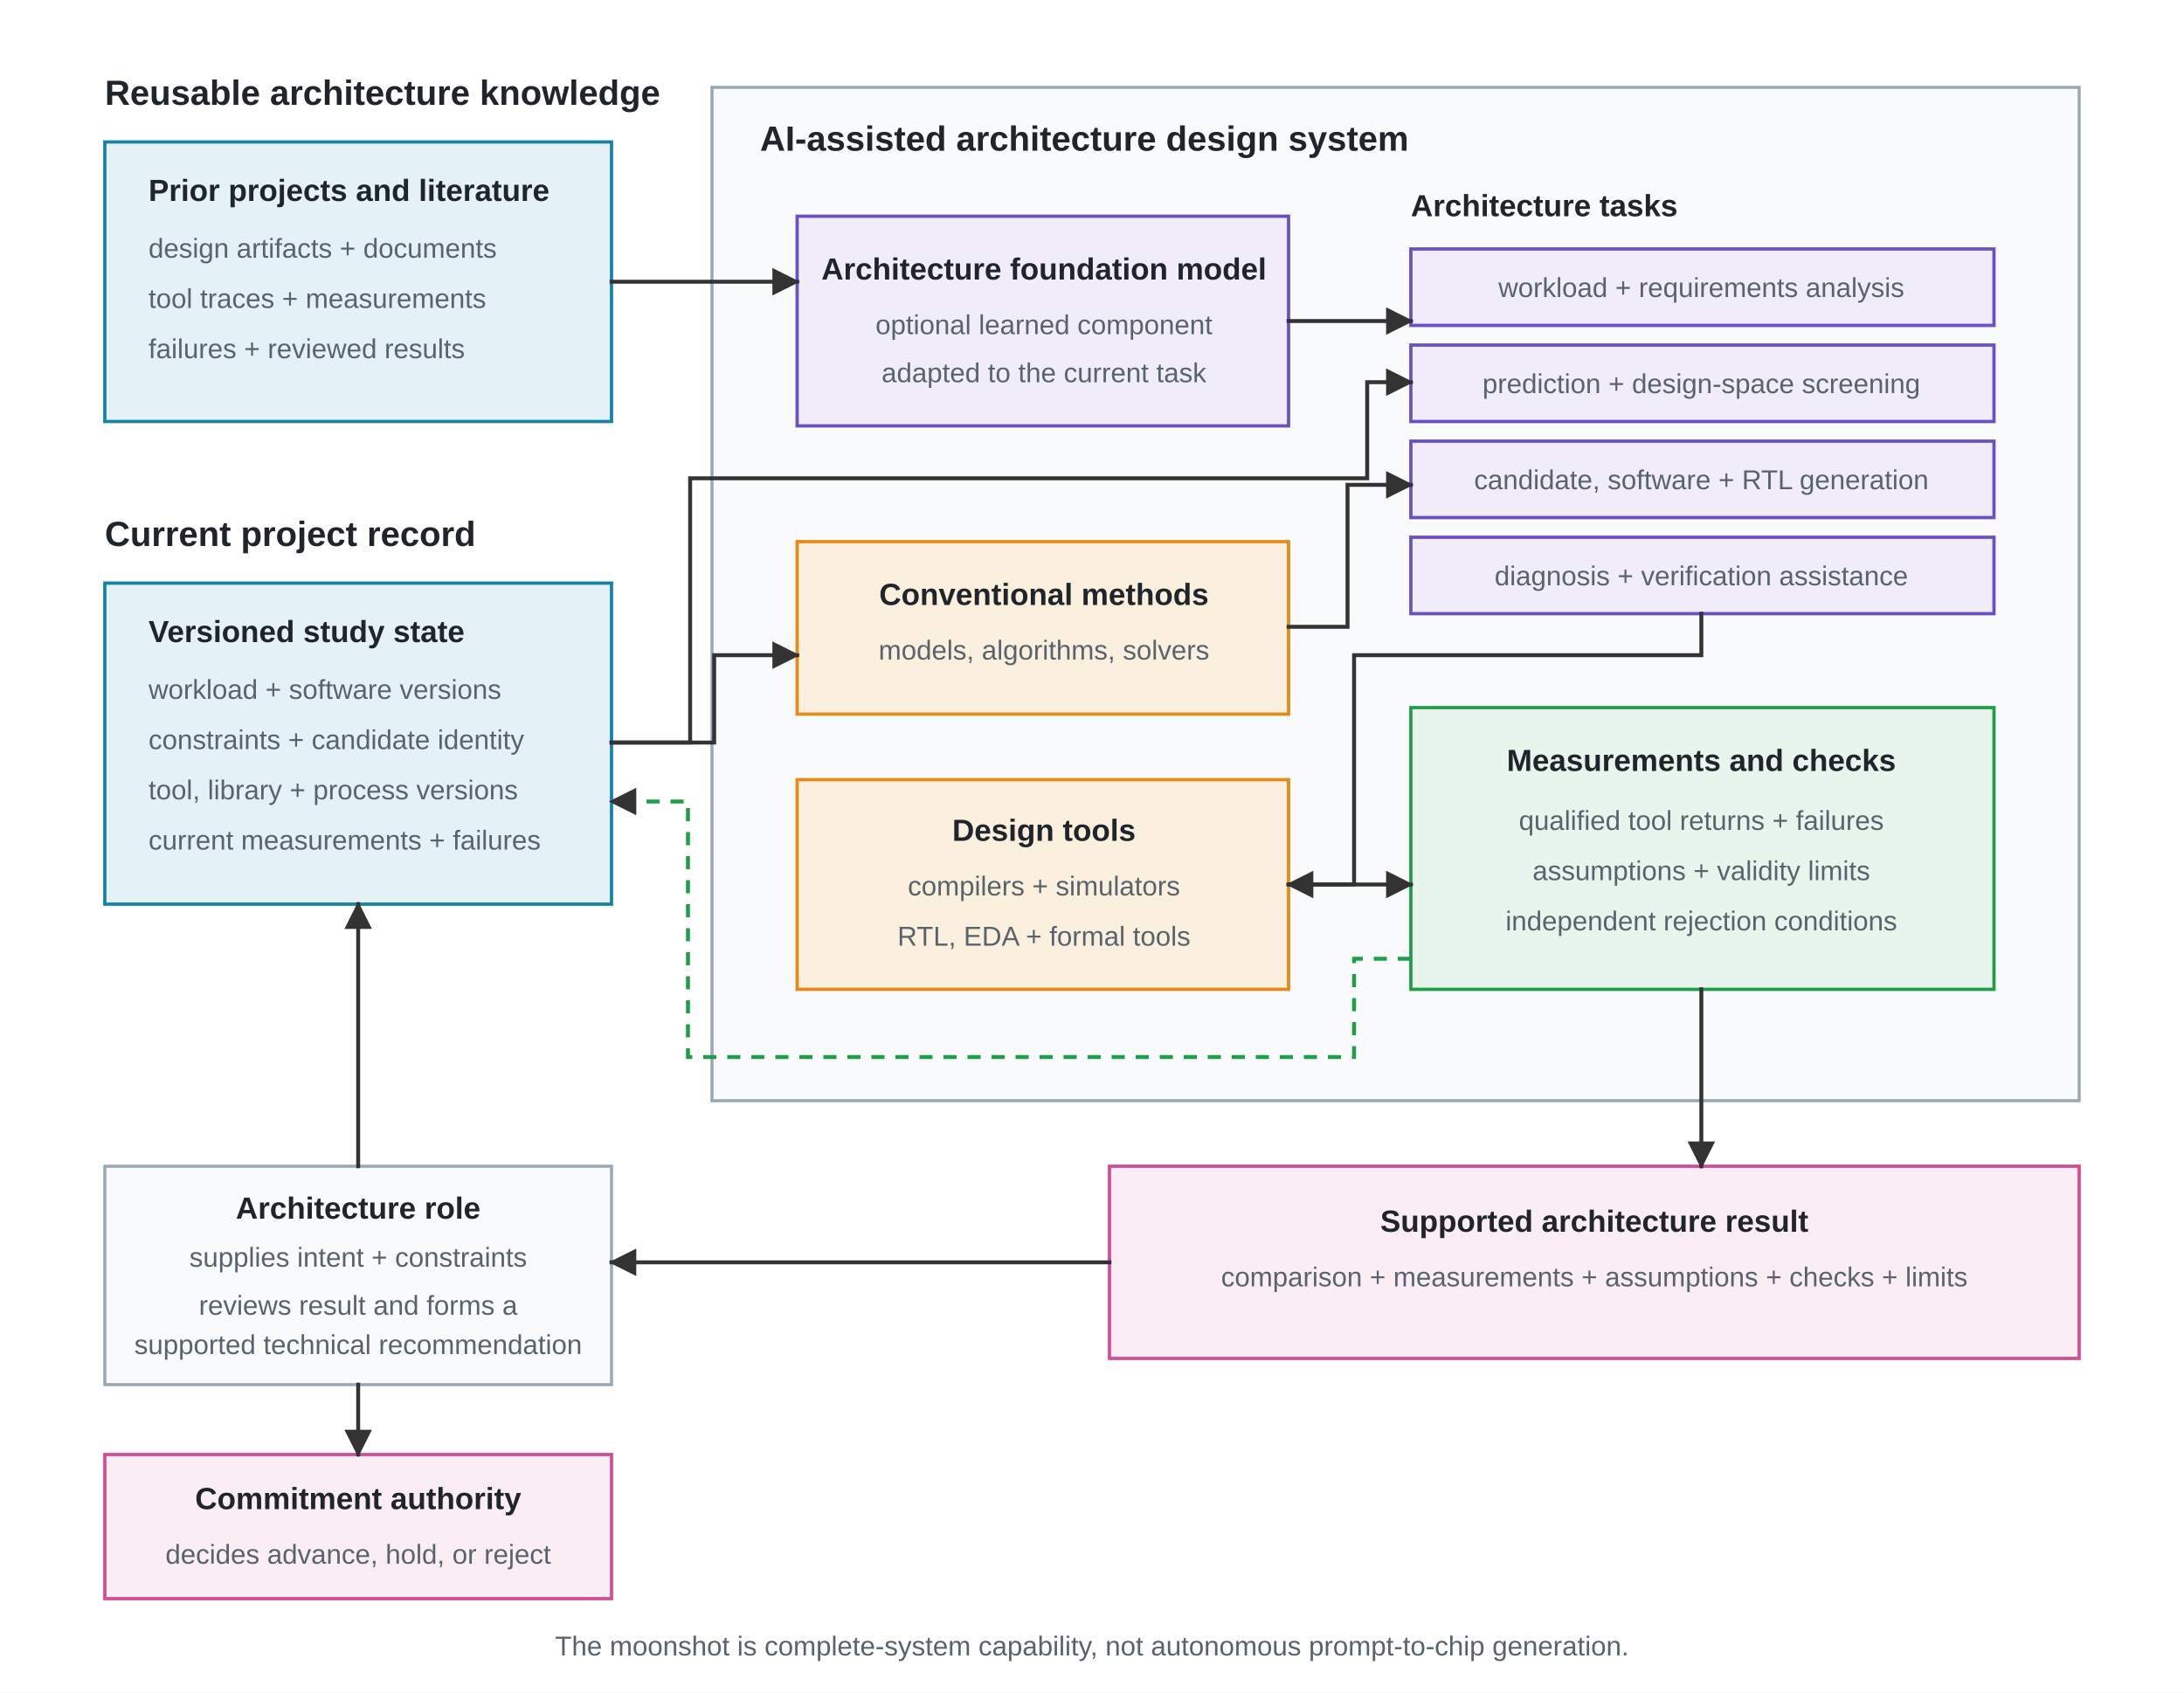
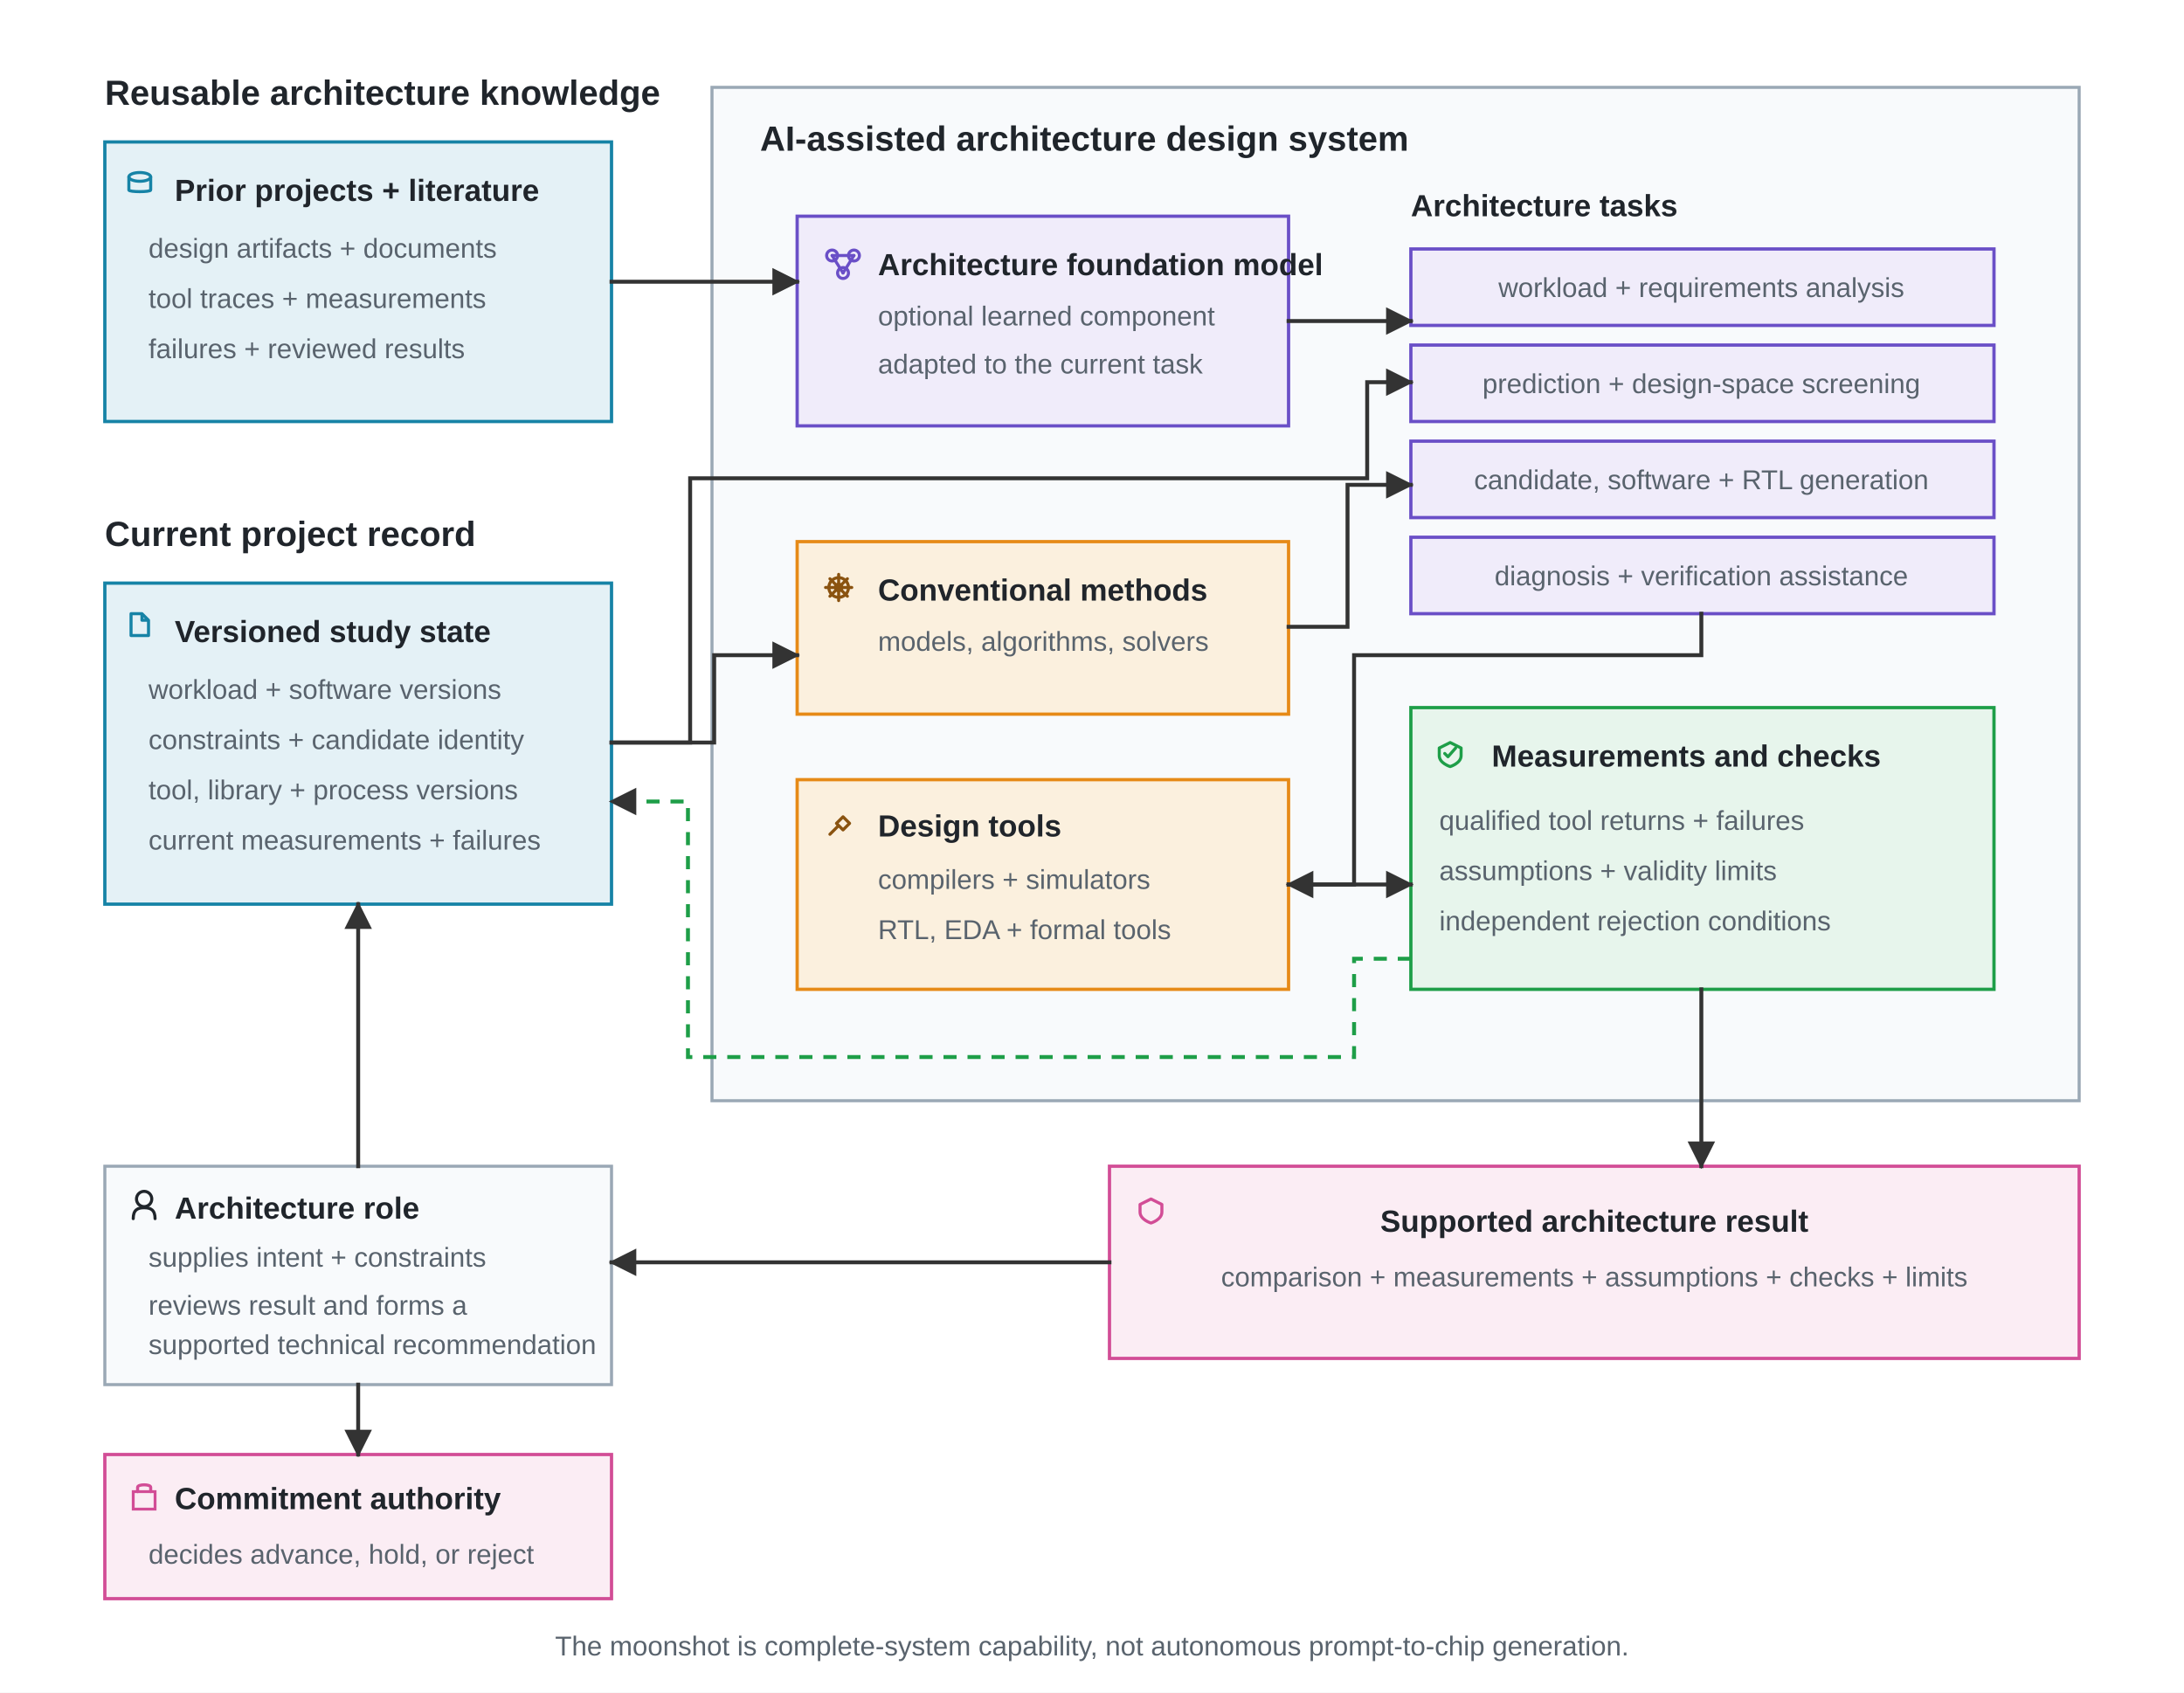
<svg xmlns="http://www.w3.org/2000/svg" viewBox="0 0 1000 775" role="img">
  <defs>
    <marker id="arrow" viewBox="0 0 10 10" refX="9" refY="5" markerWidth="7" markerHeight="7" orient="auto">
      <path d="M 0 0 L 10 5 L 0 10 z" fill="#333333" />
    </marker>
    <style>
      .font { font-family: Arial, Helvetica, sans-serif; fill: #20252B; }
      .head { font-size: 16px; font-weight: 700; }
      .label { font-size: 14px; font-weight: 700; }
      .small { font-size: 12.5px; fill: #59636D; }
      .panel { fill: #F8FAFC; stroke: #9AA8B5; stroke-width: 1.4; }
      .data { fill: #E4F1F6; stroke: #1683A6; stroke-width: 1.5; }
      .model { fill: #F0ECFA; stroke: #6A4FC7; stroke-width: 1.5; }
      .method { fill: #FBF0DE; stroke: #E68A17; stroke-width: 1.5; }
      .evidence { fill: #E7F5EC; stroke: #1E9E48; stroke-width: 1.5; }
      .decision { fill: #FBEDF4; stroke: #D24D96; stroke-width: 1.5; }
      .line { fill: none; stroke: #333333; stroke-width: 1.8; stroke-linecap: square; stroke-linejoin: miter; marker-end: url(#arrow); }
      .return { fill: none; stroke: #1E9E48; stroke-width: 1.8; stroke-dasharray: 6 5; marker-end: url(#arrow); }
+ 
+       /* Vector Glyphs */
+       .glyph-path { fill: none; stroke-linecap: round; stroke-linejoin: round; stroke-width: 1.4; }
+       .glyph-blue { stroke: #1683A6; }
+       .glyph-purple { stroke: #6A4FC7; }
+       .glyph-amber { stroke: #8A5310; }
+       .glyph-emerald { stroke: #1E9E48; }
+       .glyph-pink { stroke: #D24D96; }
+       .glyph-dark { stroke: #20252B; }
    </style>
  </defs>
  <rect width="1000" height="775" fill="#FFFFFF" />
  <text class="font head" x="48" y="48">Reusable architecture knowledge</text>
  <rect class="data" x="48" y="65" width="232" height="128" />
-   <text class="font label" x="68" y="92">Prior projects and literature</text>
+   <g transform="translate(58, 78)">
+     <ellipse cx="6" cy="3" rx="5" ry="2" class="glyph-path glyph-blue" />
+     <path d="M 1 3 V 9 C 1 10, 11 10, 11 9 V 3" class="glyph-path glyph-blue" />
+   </g>
+   <text class="font label" x="80" y="92">Prior projects + literature</text>
  <text class="font small" x="68" y="118">design artifacts + documents</text>
  <text class="font small" x="68" y="141">tool traces + measurements</text>
  <text class="font small" x="68" y="164">failures + reviewed results</text>
  <text class="font head" x="48" y="250">Current project record</text>
  <rect class="data" x="48" y="267" width="232" height="147" />
-   <text class="font label" x="68" y="294">Versioned study state</text>
+   <g transform="translate(58, 280)">
+     <path d="M 2 1 H 7 L 10 4 V 11 H 2 Z M 7 1 V 4 H 10" class="glyph-path glyph-blue" />
+   </g>
+   <text class="font label" x="80" y="294">Versioned study state</text>
  <text class="font small" x="68" y="320">workload + software versions</text>
  <text class="font small" x="68" y="343">constraints + candidate identity</text>
  <text class="font small" x="68" y="366">tool, library + process versions</text>
  <text class="font small" x="68" y="389">current measurements + failures</text>
  <rect class="panel" x="326" y="40" width="626" height="464" />
  <text class="font head" x="348" y="69">AI-assisted architecture design system</text>
  <rect class="model" x="365" y="99" width="225" height="96" />
-   <text class="font label" x="478" y="128" text-anchor="middle">Architecture foundation model</text>
-   <text class="font small" x="478" y="153" text-anchor="middle">optional learned component</text>
-   <text class="font small" x="478" y="175" text-anchor="middle">adapted to the current task</text>
+   <g transform="translate(378, 114)">
+     <circle cx="3" cy="3" r="2.5" class="glyph-path glyph-purple" />
+     <circle cx="13" cy="3" r="2.5" class="glyph-path glyph-purple" />
+     <circle cx="8" cy="11" r="2.5" class="glyph-path glyph-purple" />
+     <line x1="3" y1="3" x2="8" y2="11" class="glyph-path glyph-purple" />
+     <line x1="13" y1="3" x2="8" y2="11" class="glyph-path glyph-purple" />
+     <line x1="3" y1="3" x2="13" y2="3" class="glyph-path glyph-purple" />
+   </g>
+   <text class="font label" x="402" y="126">Architecture foundation model</text>
+   <text class="font small" x="402" y="149">optional learned component</text>
+   <text class="font small" x="402" y="171">adapted to the current task</text>
  <text class="font label" x="646" y="99">Architecture tasks</text>
  <rect class="model" x="646" y="114" width="267" height="35" />
  <text class="font small" x="779" y="136" text-anchor="middle">workload + requirements analysis</text>
  <rect class="model" x="646" y="158" width="267" height="35" />
  <text class="font small" x="779" y="180" text-anchor="middle">prediction + design-space screening</text>
  <rect class="model" x="646" y="202" width="267" height="35" />
  <text class="font small" x="779" y="224" text-anchor="middle">candidate, software + RTL generation</text>
  <rect class="model" x="646" y="246" width="267" height="35" />
  <text class="font small" x="779" y="268" text-anchor="middle">diagnosis + verification assistance</text>
  <rect class="method" x="365" y="248" width="225" height="79" />
-   <text class="font label" x="478" y="277" text-anchor="middle">Conventional methods</text>
-   <text class="font small" x="478" y="302" text-anchor="middle">models, algorithms, solvers</text>
+   <g transform="translate(378, 263)">
+     <circle cx="6" cy="6" r="4.5" class="glyph-path glyph-amber" />
+     <circle cx="6" cy="6" r="1.5" class="glyph-path glyph-amber" />
+     <path d="M 6 0 V 12 M 0 6 H 12 M 2 2 L 10 10 M 2 10 L 10 2" class="glyph-path glyph-amber" stroke-width="1" />
+   </g>
+   <text class="font label" x="402" y="275">Conventional methods</text>
+   <text class="font small" x="402" y="298">models, algorithms, solvers</text>
  <rect class="method" x="365" y="357" width="225" height="96" />
-   <text class="font label" x="478" y="385" text-anchor="middle">Design tools</text>
-   <text class="font small" x="478" y="410" text-anchor="middle">compilers + simulators</text>
-   <text class="font small" x="478" y="433" text-anchor="middle">RTL, EDA + formal tools</text>
+   <g transform="translate(378, 372)">
+     <path d="M 2 10 L 6 6 M 5 5 L 8 2 L 11 5 L 8 8 Z" class="glyph-path glyph-amber" />
+   </g>
+   <text class="font label" x="402" y="383">Design tools</text>
+   <text class="font small" x="402" y="407">compilers + simulators</text>
+   <text class="font small" x="402" y="430">RTL, EDA + formal tools</text>
  <rect class="evidence" x="646" y="324" width="267" height="129" />
-   <text class="font label" x="779" y="353" text-anchor="middle">Measurements and checks</text>
-   <text class="font small" x="779" y="380" text-anchor="middle">qualified tool returns + failures</text>
-   <text class="font small" x="779" y="403" text-anchor="middle">assumptions + validity limits</text>
-   <text class="font small" x="779" y="426" text-anchor="middle">independent rejection conditions</text>
+   <g transform="translate(659, 339)">
+     <path d="M 5 1 L 10 3.5 V 7 C 10 10.5, 5 12, 5 12 C 5 12, 0 10.5, 0 7 V 3.5 Z" class="glyph-path glyph-emerald" />
+     <path d="M 2.5 6 L 4 7.5 L 7.5 3.5" class="glyph-path glyph-emerald" />
+   </g>
+   <text class="font label" x="683" y="351">Measurements and checks</text>
+   <text class="font small" x="659" y="380">qualified tool returns + failures</text>
+   <text class="font small" x="659" y="403">assumptions + validity limits</text>
+   <text class="font small" x="659" y="426">independent rejection conditions</text>
  <path class="line" d="M 280 129 H 365" />
  <path class="line" d="M 590 147 H 646" />
  <path class="line" d="M 280 340 H 327 V 300 H 365" />
  <path class="line" d="M 280 340 H 316 V 219 H 626 V 175 H 646" />
  <path class="line" d="M 590 287 H 617 V 222 H 646" />
  <path class="line" d="M 779 281 V 300 H 620 V 405 H 590" />
  <path class="line" d="M 590 405 H 646" />
  <path class="return" d="M 646 439 H 620 V 484 H 315 V 367 H 280" />
  <rect class="decision" x="508" y="534" width="444" height="88" />
+   <g transform="translate(522, 548)">
+     <path d="M 5 1 L 10 3.5 V 7 C 10 10.5, 5 12, 5 12 C 5 12, 0 10.5, 0 7 V 3.5 Z" class="glyph-path glyph-pink" />
+   </g>
  <text class="font label" x="730" y="564" text-anchor="middle">Supported architecture result</text>
  <text class="font small" x="730" y="589" text-anchor="middle">comparison + measurements + assumptions + checks + limits</text>
  <path class="line" d="M 779 453 V 534" />
  <rect class="panel" x="48" y="534" width="232" height="100" />
-   <text class="font label" x="164" y="558" text-anchor="middle">Architecture role</text>
-   <text class="font small" x="164" y="580" text-anchor="middle">supplies intent + constraints</text>
-   <text class="font small" x="164" y="602" text-anchor="middle">reviews result and forms a</text>
-   <text class="font small" x="164" y="620" text-anchor="middle">supported technical recommendation</text>
+   <g transform="translate(60, 545)">
+     <circle cx="6" cy="4" r="3.5" class="glyph-path glyph-dark" />
+     <path d="M 1 13 C 1 9, 3 8, 6 8 C 9 8, 11 9, 11 13" class="glyph-path glyph-dark" />
+   </g>
+   <text class="font label" x="80" y="558">Architecture role</text>
+   <text class="font small" x="68" y="580">supplies intent + constraints</text>
+   <text class="font small" x="68" y="602">reviews result and forms a</text>
+   <text class="font small" x="68" y="620">supported technical recommendation</text>
  <path class="line" d="M 508 578 H 280" />
  <path class="line" d="M 164 534 V 414" />
  <rect class="decision" x="48" y="666" width="232" height="66" />
-   <text class="font label" x="164" y="691" text-anchor="middle">Commitment authority</text>
-   <text class="font small" x="164" y="716" text-anchor="middle">decides advance, hold, or reject</text>
+   <g transform="translate(60, 678)">
+     <rect x="1" y="5" width="10" height="8" fill="none" stroke="#D24D96" stroke-width="1.3" />
+     <path d="M 3 5 V 3 C 3 1.5, 9 1.5, 9 3 V 5" class="glyph-path glyph-pink" />
+   </g>
+   <text class="font label" x="80" y="691">Commitment authority</text>
+   <text class="font small" x="68" y="716">decides advance, hold, or reject</text>
  <path class="line" d="M 164 634 V 666" />
  <text class="font small" x="500" y="758" text-anchor="middle">The moonshot is complete-system capability, not autonomous prompt-to-chip generation.</text>
</svg>
